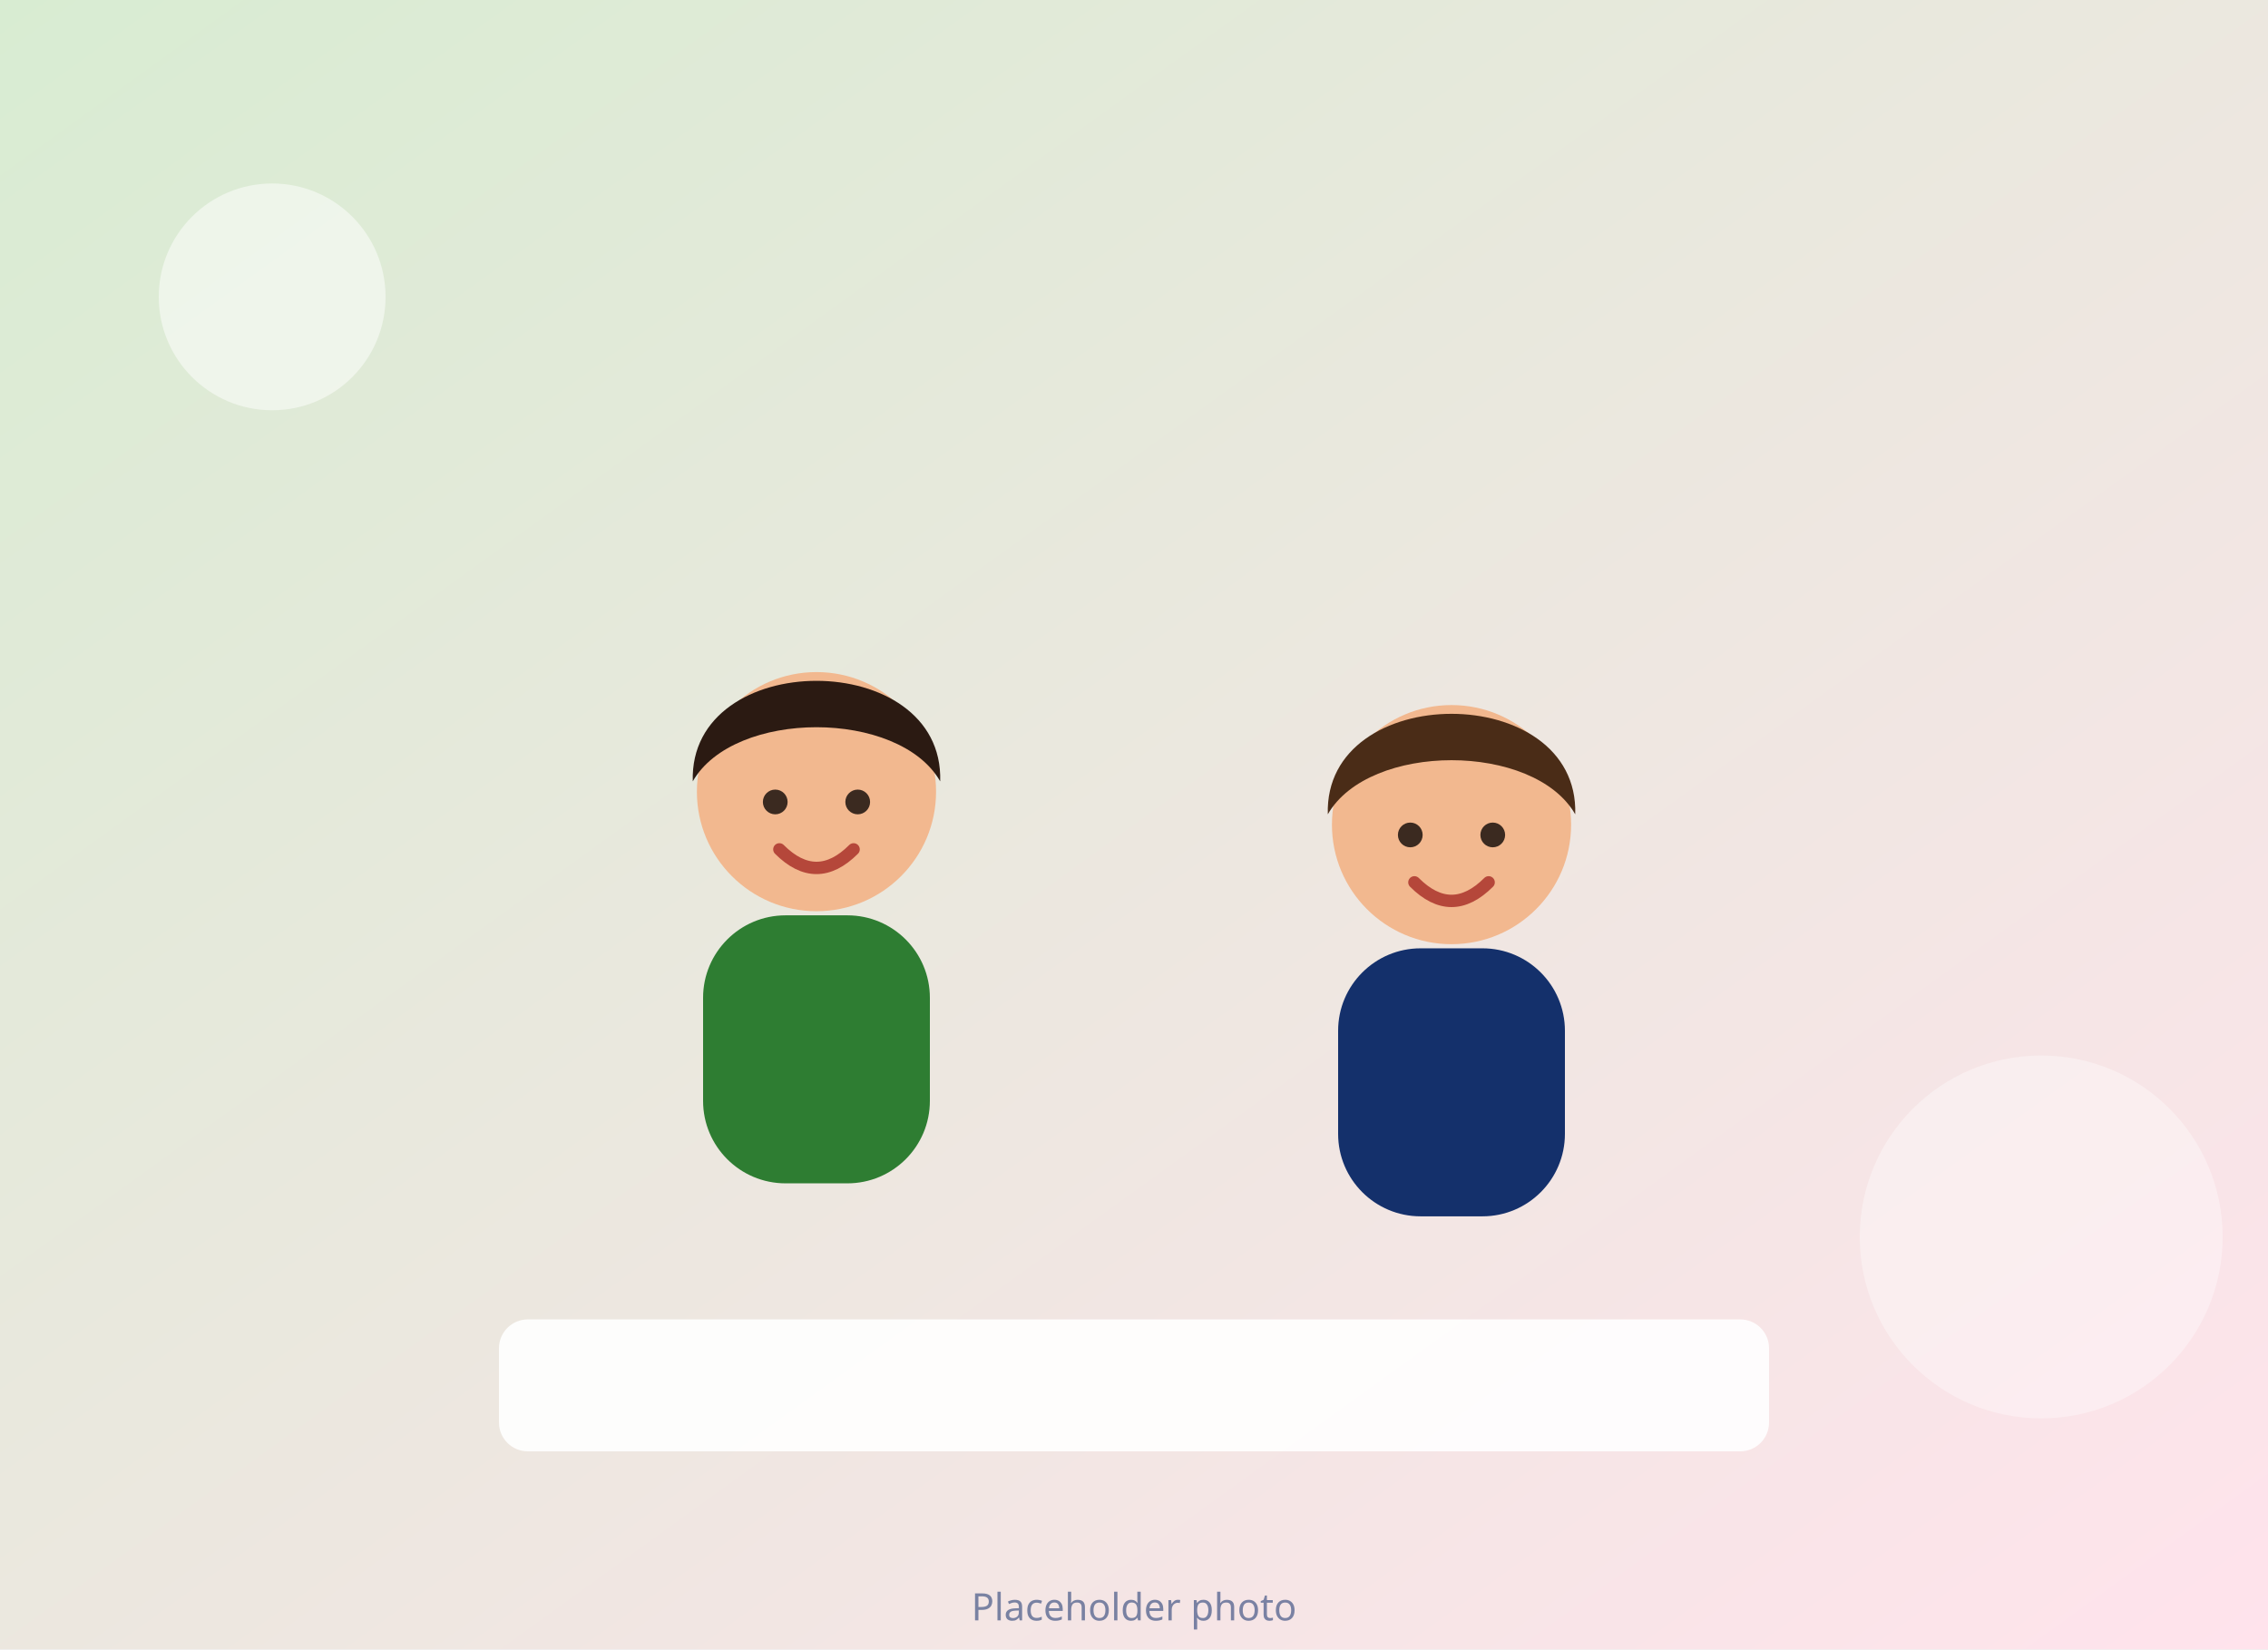
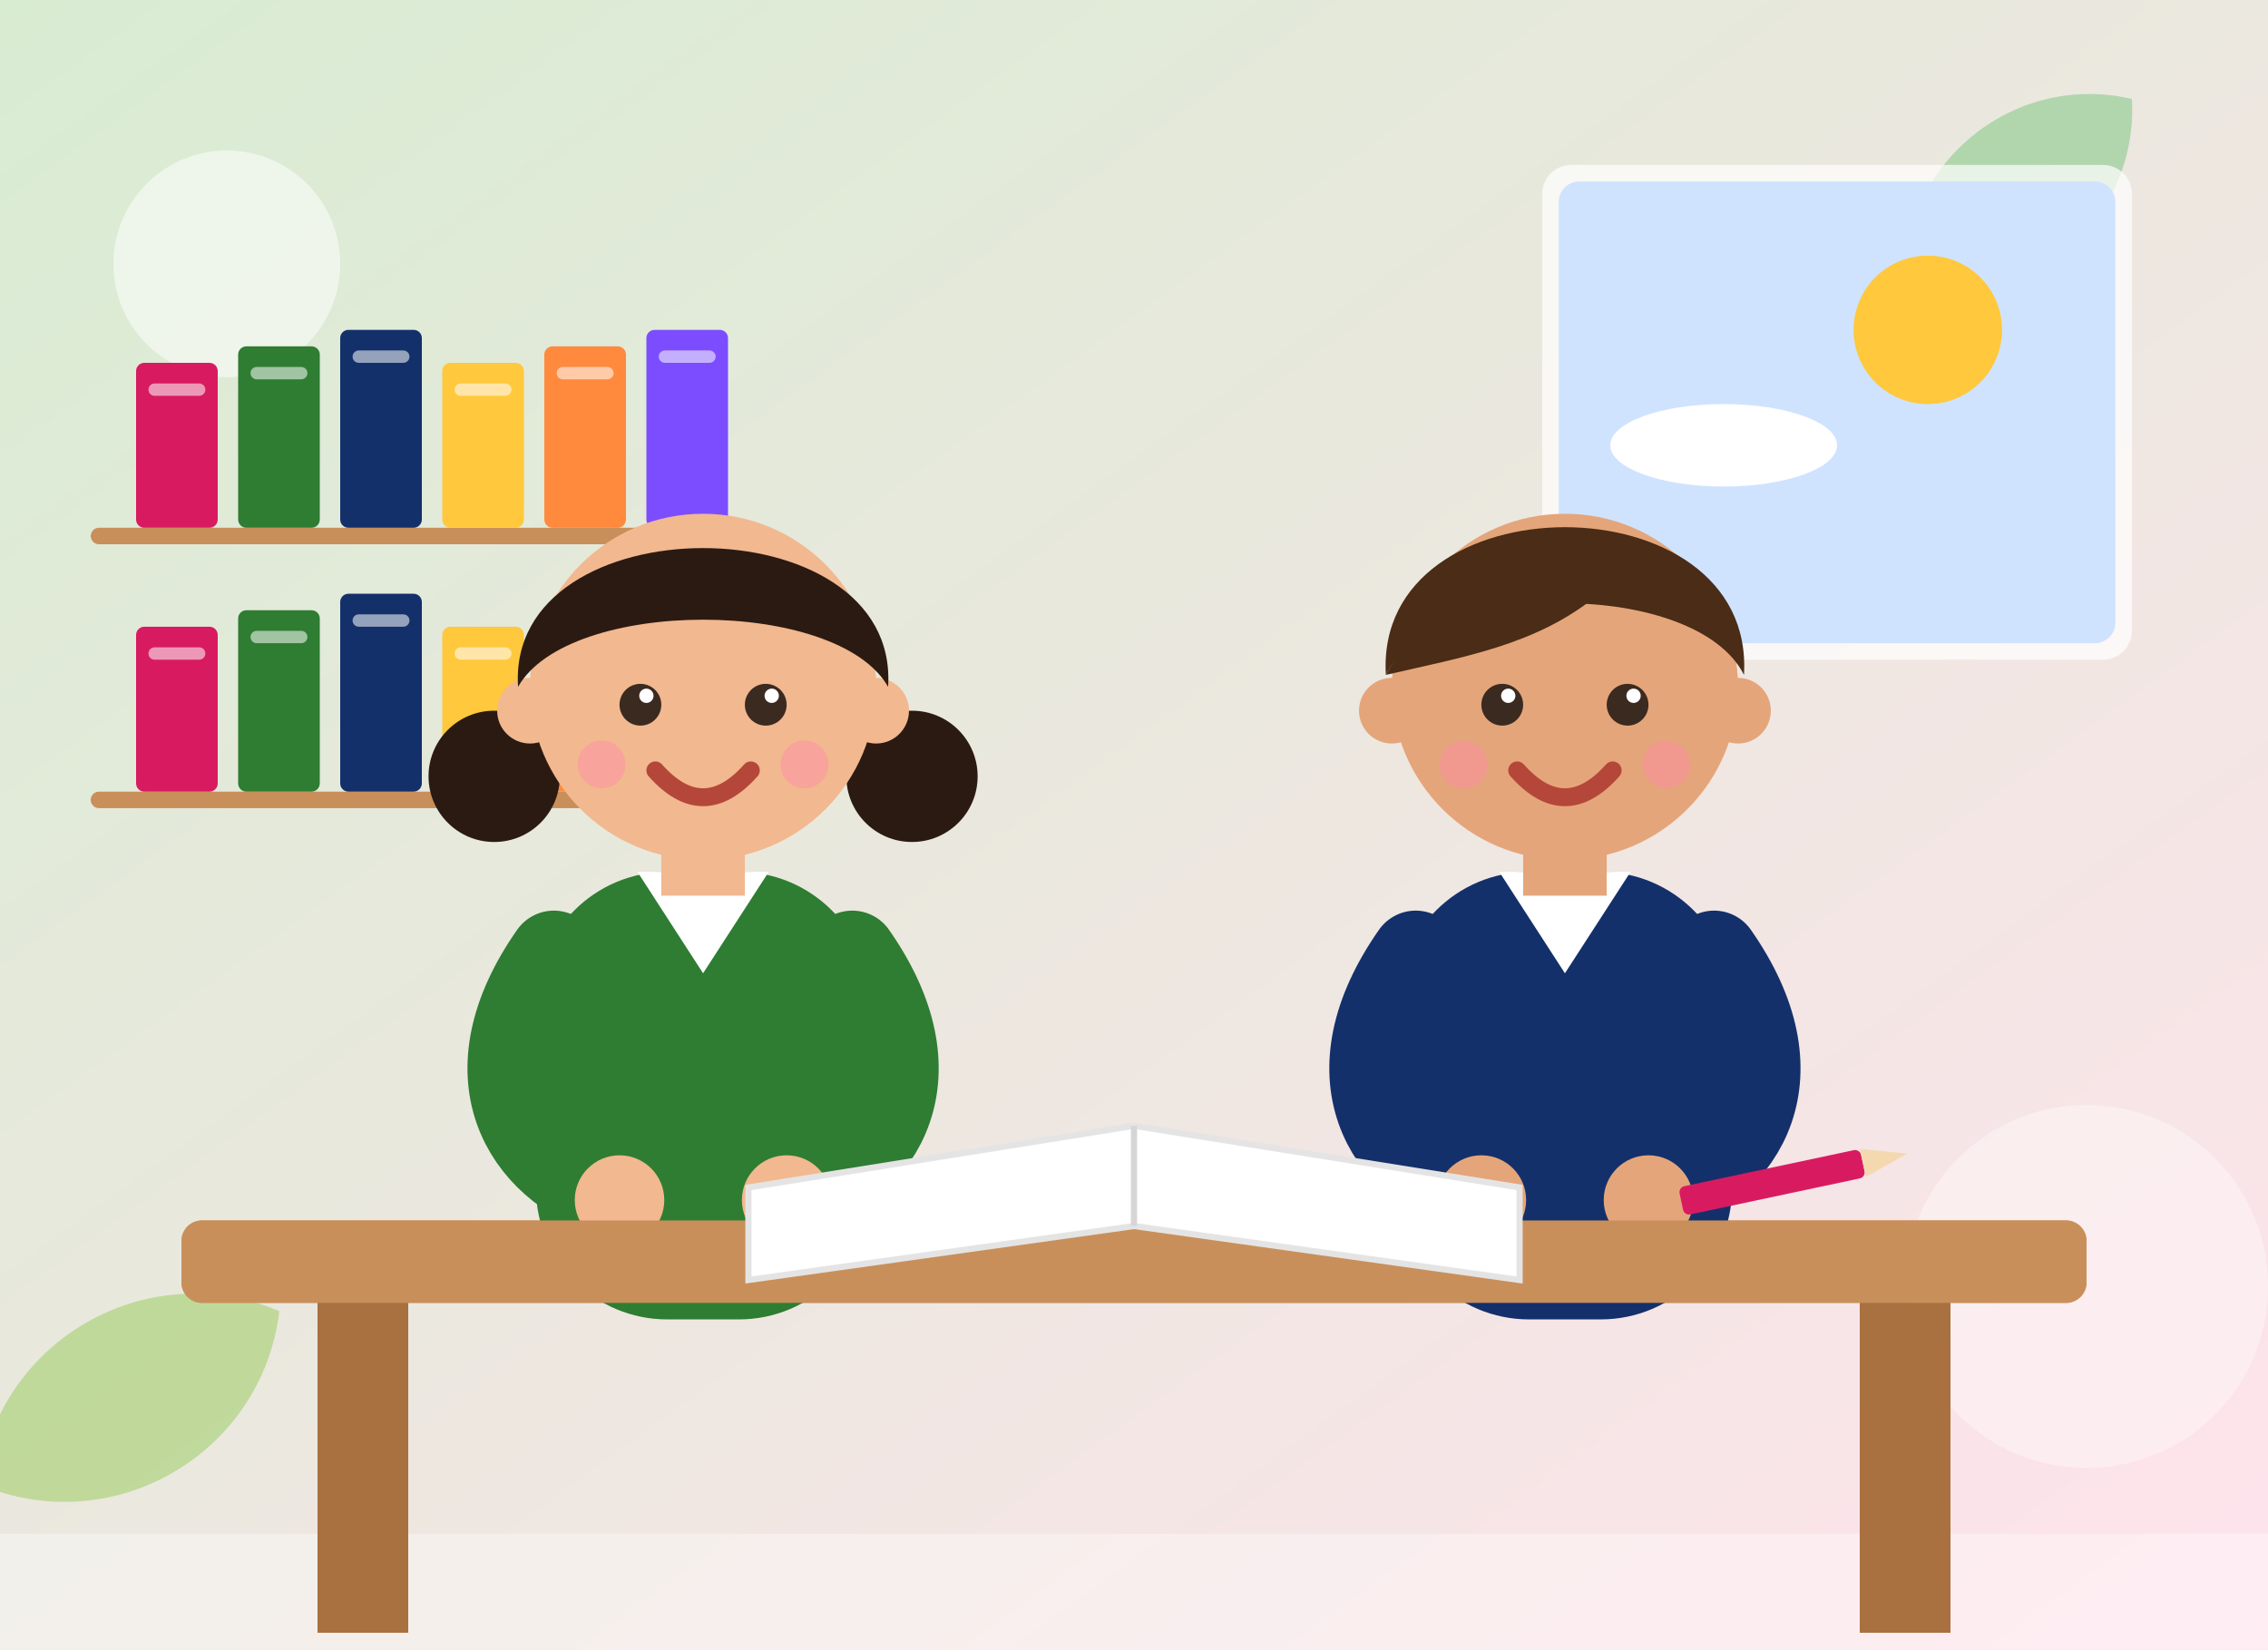
- <svg xmlns="http://www.w3.org/2000/svg" viewBox="0 0 1100 800" width="1100" height="800" role="img" aria-label="Two children learning together (placeholder)">
+ <svg xmlns="http://www.w3.org/2000/svg" viewBox="0 0 1100 800" width="1100" height="800" role="img" aria-label="Two smiling Study Point children learning together at a desk">
  <defs>
    <linearGradient id="g" x1="0" y1="0" x2="1" y2="1">
      <stop offset="0" stop-color="#d8ecd2" />
      <stop offset="1" stop-color="#ffe3ec" />
    </linearGradient>
  </defs>
  <rect width="1100" height="800" fill="url(#g)" />
-   <circle cx="132" cy="144" r="55" fill="#fff" opacity=".5" />
-   <circle cx="990" cy="600" r="88" fill="#fff" opacity=".35" />
-   <g transform="translate(396 384) scale(1)">
-     <rect x="-55" y="60" width="110" height="130" rx="40" fill="#2e7d32" />
+   <circle cx="110" cy="128" r="55" fill="#fff" opacity=".5" />
+   <circle cx="1012" cy="624" r="88" fill="#fff" opacity=".35" />
+   <path transform="translate(-10 720) rotate(-30) scale(1.4)" d="M0 0C30-40 90-40 120 0C90 40 30 40 0 0Z" fill="#9ccc65" opacity=".55" />
+   <path transform="translate(1034 48) rotate(140) scale(1.2)" d="M0 0C30-40 90-40 120 0C90 40 30 40 0 0Z" fill="#81c784" opacity=".55" />
+   <rect y="744" width="1100" height="56" fill="#fff" opacity=".35" />
+   <rect x="44" y="256" width="330" height="8" rx="4" fill="#c98f5a" />
+   <rect x="66" y="176" width="39.6" height="80" rx="4" fill="#d81b60" />
+   <rect x="72" y="186" width="27.6" height="6" rx="3" fill="#fff" opacity=".55" />
+   <rect x="115.5" y="168" width="39.6" height="88" rx="4" fill="#2e7d32" />
+   <rect x="121.5" y="178" width="27.6" height="6" rx="3" fill="#fff" opacity=".55" />
+   <rect x="165" y="160" width="39.6" height="96" rx="4" fill="#14306b" />
+   <rect x="171" y="170" width="27.6" height="6" rx="3" fill="#fff" opacity=".55" />
+   <rect x="214.5" y="176" width="39.6" height="80" rx="4" fill="#ffc83d" />
+   <rect x="220.5" y="186" width="27.6" height="6" rx="3" fill="#fff" opacity=".55" />
+   <rect x="264" y="168" width="39.6" height="88" rx="4" fill="#ff8a3d" />
+   <rect x="270" y="178" width="27.6" height="6" rx="3" fill="#fff" opacity=".55" />
+   <rect x="313.5" y="160" width="39.6" height="96" rx="4" fill="#7c4dff" />
+   <rect x="319.5" y="170" width="27.6" height="6" rx="3" fill="#fff" opacity=".55" />
+   <rect x="44" y="384" width="330" height="8" rx="4" fill="#c98f5a" />
+   <rect x="66" y="304" width="39.6" height="80" rx="4" fill="#d81b60" />
+   <rect x="72" y="314" width="27.6" height="6" rx="3" fill="#fff" opacity=".55" />
+   <rect x="115.5" y="296" width="39.6" height="88" rx="4" fill="#2e7d32" />
+   <rect x="121.5" y="306" width="27.6" height="6" rx="3" fill="#fff" opacity=".55" />
+   <rect x="165" y="288" width="39.6" height="96" rx="4" fill="#14306b" />
+   <rect x="171" y="298" width="27.6" height="6" rx="3" fill="#fff" opacity=".55" />
+   <rect x="214.5" y="304" width="39.6" height="80" rx="4" fill="#ffc83d" />
+   <rect x="220.5" y="314" width="27.6" height="6" rx="3" fill="#fff" opacity=".55" />
+   <rect x="264" y="296" width="39.6" height="88" rx="4" fill="#ff8a3d" />
+   <rect x="270" y="306" width="27.6" height="6" rx="3" fill="#fff" opacity=".55" />
+   <rect x="313.5" y="288" width="39.6" height="96" rx="4" fill="#7c4dff" />
+   <rect x="319.5" y="298" width="27.6" height="6" rx="3" fill="#fff" opacity=".55" />
+   <g transform="translate(748 80)">
+     <rect width="286" height="240" rx="14" fill="#fff" opacity=".7" />
+     <rect x="8" y="8" width="270" height="224" rx="10" fill="#cfe3ff" />
+     <circle cx="187" cy="80" r="36" fill="#ffc83d" />
+     <ellipse cx="88" cy="136" rx="55" ry="20" fill="#fff" />
+   </g>
+   <rect x="88" y="592" width="924" height="40" rx="10" fill="#c98f5a" />
+   <rect x="154" y="632" width="44" height="160" fill="#a97040" />
+   <rect x="902" y="632" width="44" height="160" fill="#a97040" />
+   <g transform="translate(341 333.1579) scale(1.447368)">
+     <circle cx="-70" cy="30" r="22" fill="#2b1a12" />
+     <circle cx="70" cy="30" r="22" fill="#2b1a12" />
+     <rect x="-56" y="62" width="112" height="150" rx="44" fill="#2e7d32" />
+     <path d="M-22 62L0 96L22 62Z" fill="#fff" />
+     <path d="M-50 90C-78 130-60 160-30 170" stroke="#2e7d32" stroke-width="30" stroke-linecap="round" fill="none" />
+     <path d="M50 90C78 130 60 160 30 170" stroke="#2e7d32" stroke-width="30" stroke-linecap="round" fill="none" />
+     <circle cx="-28" cy="172" r="15" fill="#f2b88f" />
+     <circle cx="28" cy="172" r="15" fill="#f2b88f" />
+     <rect x="-14" y="48" width="28" height="22" fill="#f2b88f" />
+     <circle cx="-58" cy="8" r="11" fill="#f2b88f" />
+     <circle cx="58" cy="8" r="11" fill="#f2b88f" />
    <circle cx="0" cy="0" r="58" fill="#f2b88f" />
-     <path d="M-60 -5 C-62 -70 62 -70 60 -5 C40 -40 -40 -40 -60 -5Z" fill="#2b1a12" />
-     <circle cx="-20" cy="5" r="6" fill="#3b2a20" />
-     <circle cx="20" cy="5" r="6" fill="#3b2a20" />
-     <path d="M-18 28 Q0 46 18 28" stroke="#b5473a" stroke-width="6" fill="none" stroke-linecap="round" />
+     <path d="M-62 0C-66-62 66-62 62 0C45-30-45-30-62 0Z" fill="#2b1a12" />
+     <circle cx="-21" cy="6" r="7" fill="#3b2a20" />
+     <circle cx="21" cy="6" r="7" fill="#3b2a20" />
+     <circle cx="-19" cy="3" r="2.4" fill="#fff" />
+     <circle cx="23" cy="3" r="2.4" fill="#fff" />
+     <circle cx="-34" cy="26" r="8" fill="#ff8aa8" opacity=".45" />
+     <circle cx="34" cy="26" r="8" fill="#ff8aa8" opacity=".45" />
+     <path d="M-16 28Q0 46 16 28" stroke="#b5473a" stroke-width="6" fill="none" stroke-linecap="round" />
  </g>
-   <g transform="translate(704 400) scale(1)">
-     <rect x="-55" y="60" width="110" height="130" rx="40" fill="#14306b" />
-     <circle cx="0" cy="0" r="58" fill="#f2b88f" />
-     <path d="M-60 -5 C-62 -70 62 -70 60 -5 C40 -40 -40 -40 -60 -5Z" fill="#4a2c17" />
-     <circle cx="-20" cy="5" r="6" fill="#3b2a20" />
-     <circle cx="20" cy="5" r="6" fill="#3b2a20" />
-     <path d="M-18 28 Q0 46 18 28" stroke="#b5473a" stroke-width="6" fill="none" stroke-linecap="round" />
+   <g transform="translate(759 333.1579) scale(1.447368)">
+     <rect x="-56" y="62" width="112" height="150" rx="44" fill="#14306b" />
+     <path d="M-22 62L0 96L22 62Z" fill="#fff" />
+     <path d="M-50 90C-78 130-60 160-30 170" stroke="#14306b" stroke-width="30" stroke-linecap="round" fill="none" />
+     <path d="M50 90C78 130 60 160 30 170" stroke="#14306b" stroke-width="30" stroke-linecap="round" fill="none" />
+     <circle cx="-28" cy="172" r="15" fill="#e5a57a" />
+     <circle cx="28" cy="172" r="15" fill="#e5a57a" />
+     <rect x="-14" y="48" width="28" height="22" fill="#e5a57a" />
+     <circle cx="-58" cy="8" r="11" fill="#e5a57a" />
+     <circle cx="58" cy="8" r="11" fill="#e5a57a" />
+     <circle cx="0" cy="0" r="58" fill="#e5a57a" />
+     <path d="M-60 -4C-64-70 64-70 60-4C44-36-44-36-60-4Z" fill="#4a2c17" />
+     <path d="M-60 -4C-50-24-20-34 10-30C-10-14-34-10-60-4Z" fill="#4a2c17" />
+     <circle cx="-21" cy="6" r="7" fill="#3b2a20" />
+     <circle cx="21" cy="6" r="7" fill="#3b2a20" />
+     <circle cx="-19" cy="3" r="2.4" fill="#fff" />
+     <circle cx="23" cy="3" r="2.4" fill="#fff" />
+     <circle cx="-34" cy="26" r="8" fill="#ff8aa8" opacity=".45" />
+     <circle cx="34" cy="26" r="8" fill="#ff8aa8" opacity=".45" />
+     <path d="M-16 28Q0 46 16 28" stroke="#b5473a" stroke-width="6" fill="none" stroke-linecap="round" />
  </g>
-   <rect x="242" y="640" width="616" height="64" rx="14" fill="#fff" opacity=".9" />
-   <text x="550" y="786" text-anchor="middle" font-family="sans-serif" font-size="18.333" fill="#14306b" opacity=".55">Placeholder photo</text>
+   <rect x="88" y="592" width="924" height="40" rx="10" fill="#c98f5a" />
+   <rect x="154" y="632" width="44" height="160" fill="#a97040" />
+   <rect x="902" y="632" width="44" height="160" fill="#a97040" />
+   <path d="M363 576L550 546.08L737 576L737 620.88L550 594.7L363 620.88Z" fill="#fff" stroke="#e4e4e4" stroke-width="3" />
+   <path d="M550 546.08V594.7" stroke="#d6d6d6" stroke-width="3" />
+   <g transform="translate(814 576) rotate(-12)">
+     <rect width="90" height="14" rx="3" fill="#d81b60" />
+     <path d="M90 0L112 7L90 14Z" fill="#f4d9b0" />
+   </g>
</svg>
